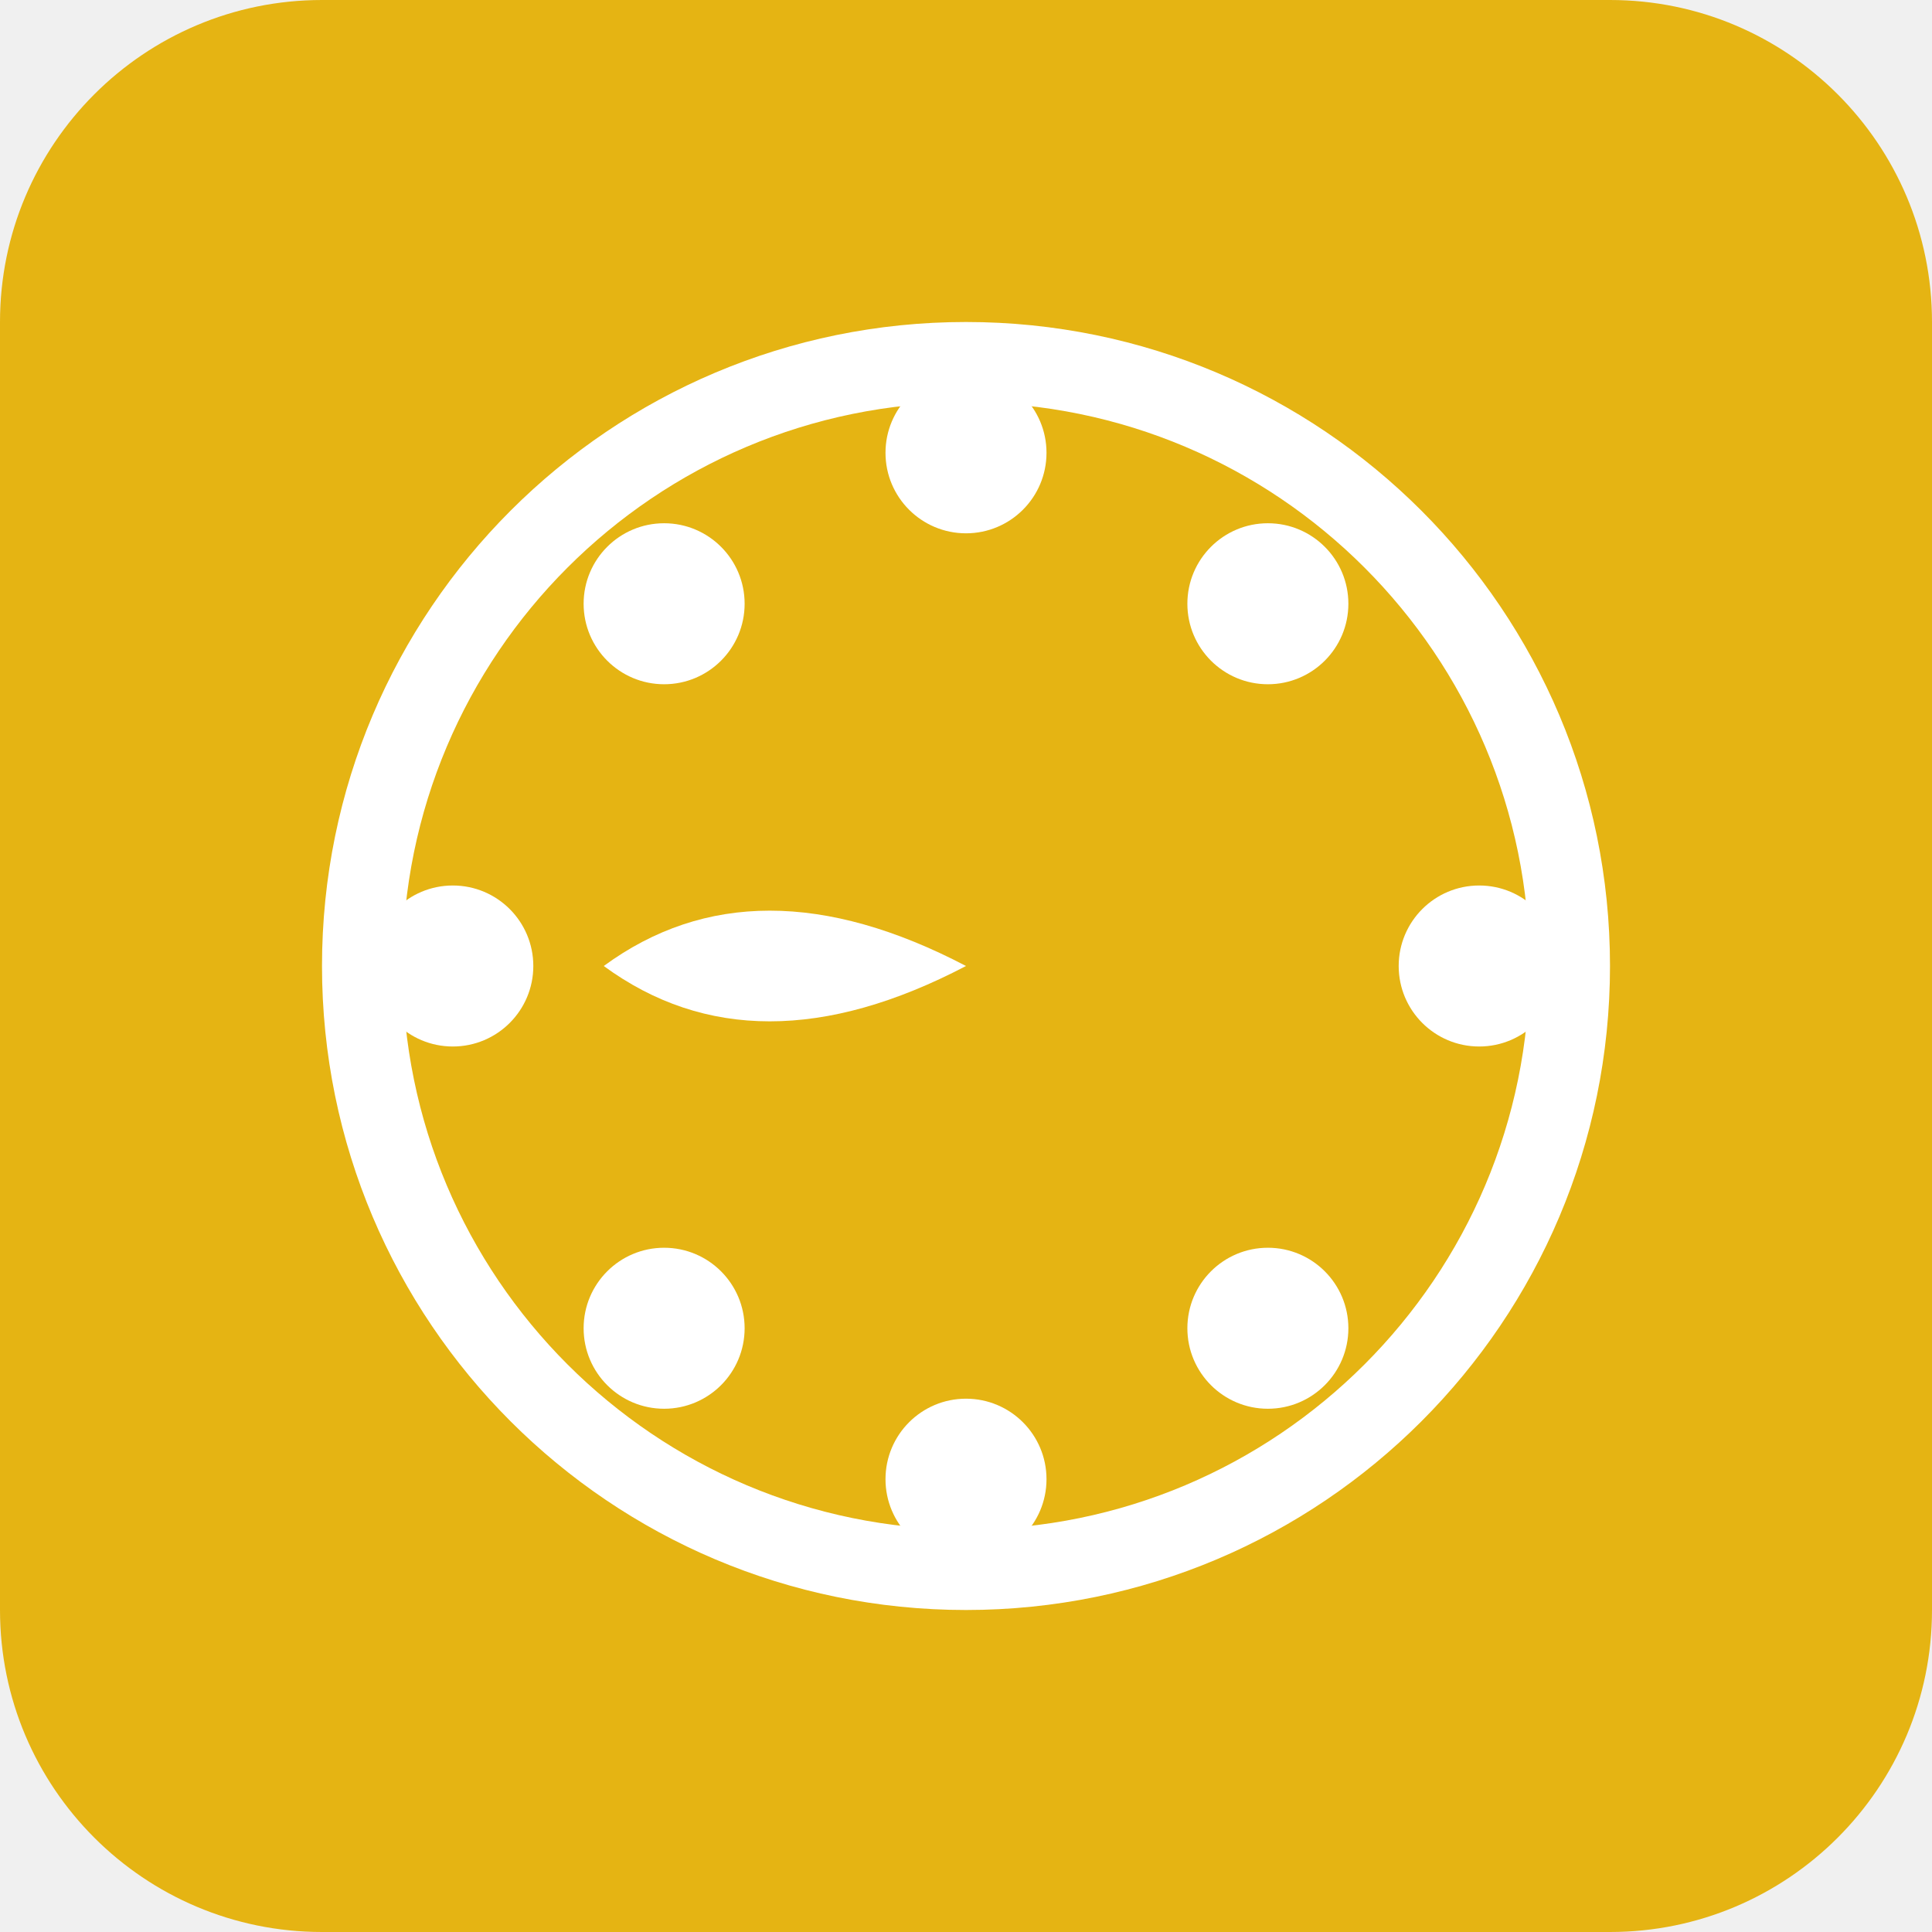
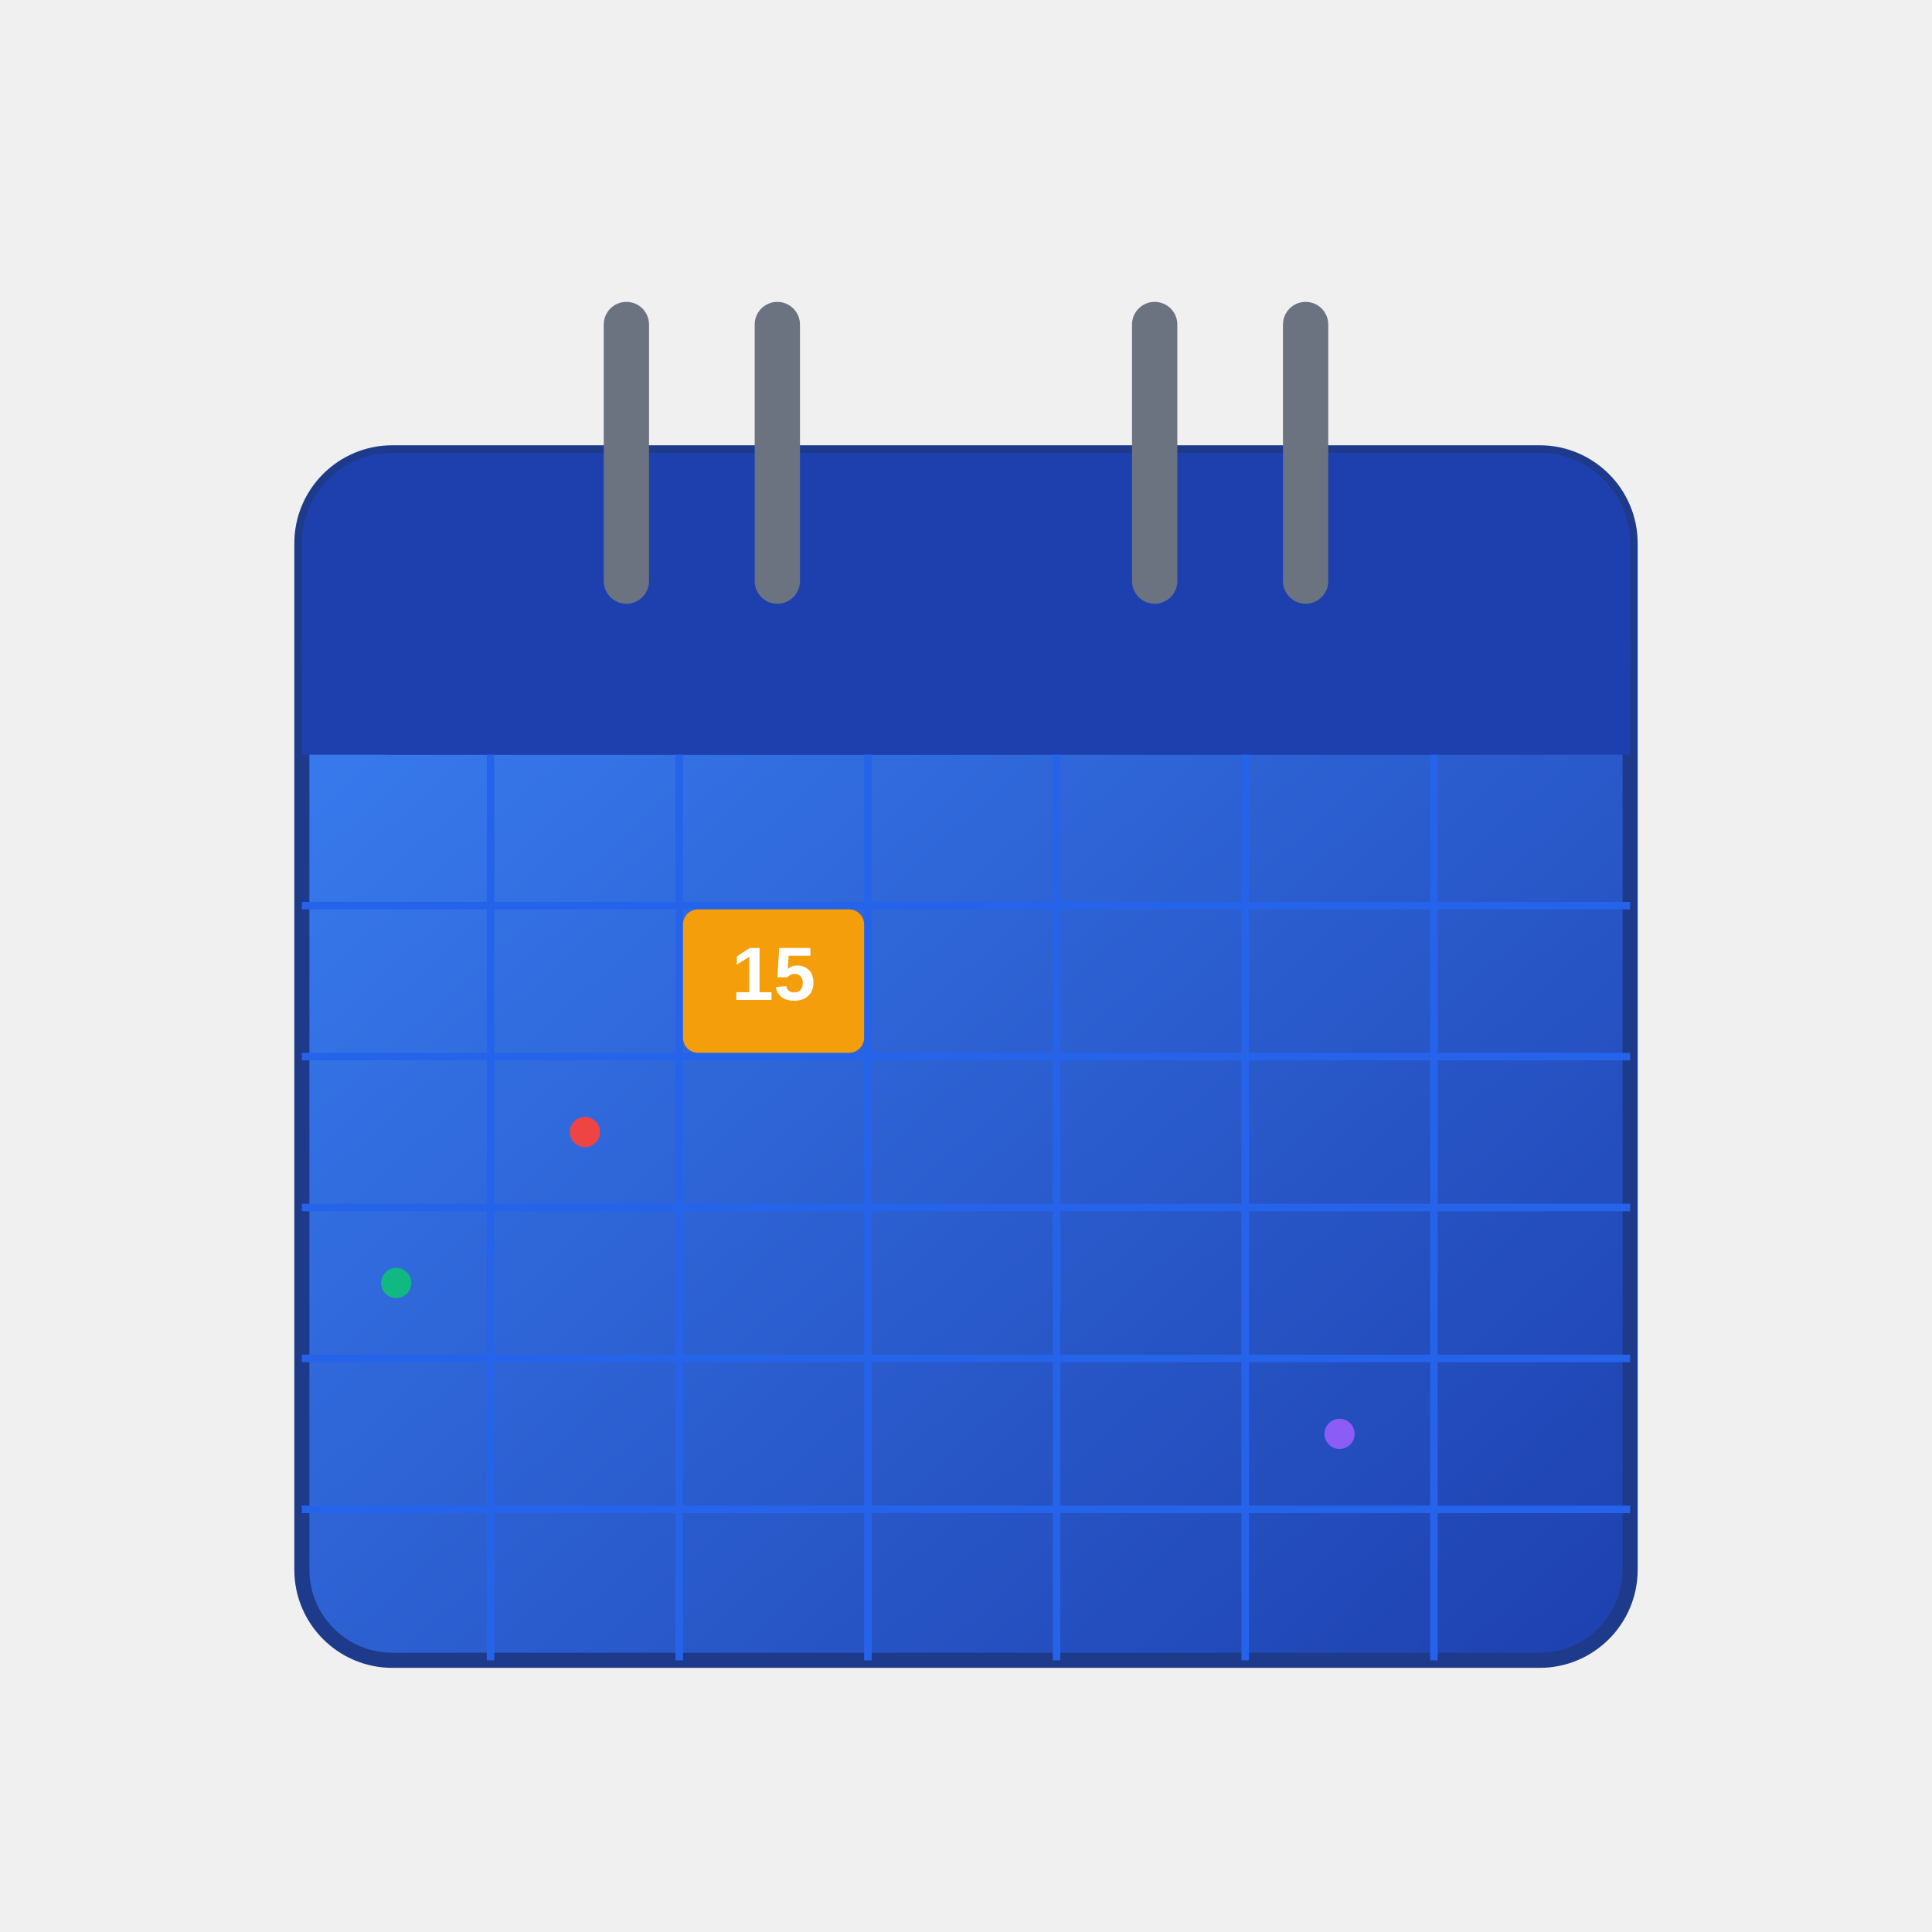
- <svg xmlns="http://www.w3.org/2000/svg" width="192" height="192" viewBox="0 0 192 192" fill="none">
-   <rect width="192" height="192" rx="32" fill="#e5b413" />
-   <circle cx="96" cy="96" r="60" fill="none" stroke="white" stroke-width="8" />
-   <circle cx="96" cy="45" r="8" fill="white" />
-   <circle cx="66" cy="60" r="8" fill="white" />
-   <circle cx="45" cy="96" r="8" fill="white" />
-   <circle cx="66" cy="132" r="8" fill="white" />
-   <circle cx="96" cy="147" r="8" fill="white" />
-   <circle cx="126" cy="132" r="8" fill="white" />
-   <circle cx="147" cy="96" r="8" fill="white" />
-   <circle cx="126" cy="60" r="8" fill="white" />
-   <path d="M96 96 Q75 85 60 96 Q75 107 96 96" fill="white" />
+ <svg xmlns="http://www.w3.org/2000/svg" viewBox="0 0 512 512">
+   <defs>
+     <linearGradient id="calendarGrad" x1="0%" y1="0%" x2="100%" y2="100%">
+       <stop offset="0%" style="stop-color:#3b82f6;stop-opacity:1" />
+       <stop offset="100%" style="stop-color:#1e40af;stop-opacity:1" />
+     </linearGradient>
+   </defs>
+   <rect x="80" y="120" width="352" height="320" rx="24" ry="24" fill="url(#calendarGrad)" stroke="#1e3a8a" stroke-width="4" />
+   <rect x="80" y="120" width="352" height="80" rx="24" ry="24" fill="#1e40af" />
+   <rect x="80" y="170" width="352" height="30" fill="#1e40af" />
+   <rect x="160" y="80" width="12" height="80" rx="6" ry="6" fill="#6b7280" />
+   <rect x="200" y="80" width="12" height="80" rx="6" ry="6" fill="#6b7280" />
+   <rect x="300" y="80" width="12" height="80" rx="6" ry="6" fill="#6b7280" />
+   <rect x="340" y="80" width="12" height="80" rx="6" ry="6" fill="#6b7280" />
+   <line x1="80" y1="240" x2="432" y2="240" stroke="#2563eb" stroke-width="2" />
+   <line x1="80" y1="280" x2="432" y2="280" stroke="#2563eb" stroke-width="2" />
+   <line x1="80" y1="320" x2="432" y2="320" stroke="#2563eb" stroke-width="2" />
+   <line x1="80" y1="360" x2="432" y2="360" stroke="#2563eb" stroke-width="2" />
+   <line x1="80" y1="400" x2="432" y2="400" stroke="#2563eb" stroke-width="2" />
+   <line x1="130" y1="200" x2="130" y2="440" stroke="#2563eb" stroke-width="2" />
+   <line x1="180" y1="200" x2="180" y2="440" stroke="#2563eb" stroke-width="2" />
+   <line x1="230" y1="200" x2="230" y2="440" stroke="#2563eb" stroke-width="2" />
+   <line x1="280" y1="200" x2="280" y2="440" stroke="#2563eb" stroke-width="2" />
+   <line x1="330" y1="200" x2="330" y2="440" stroke="#2563eb" stroke-width="2" />
+   <line x1="380" y1="200" x2="380" y2="440" stroke="#2563eb" stroke-width="2" />
+   <rect x="181" y="241" width="48" height="38" fill="#f59e0b" rx="4" ry="4" />
+   <text x="205" y="265" font-family="Arial, sans-serif" font-size="20" font-weight="bold" fill="#ffffff" text-anchor="middle">15</text>
+   <circle cx="155" cy="300" r="4" fill="#ef4444" />
+   <circle cx="105" cy="340" r="4" fill="#10b981" />
+   <circle cx="355" cy="380" r="4" fill="#8b5cf6" />
</svg>
